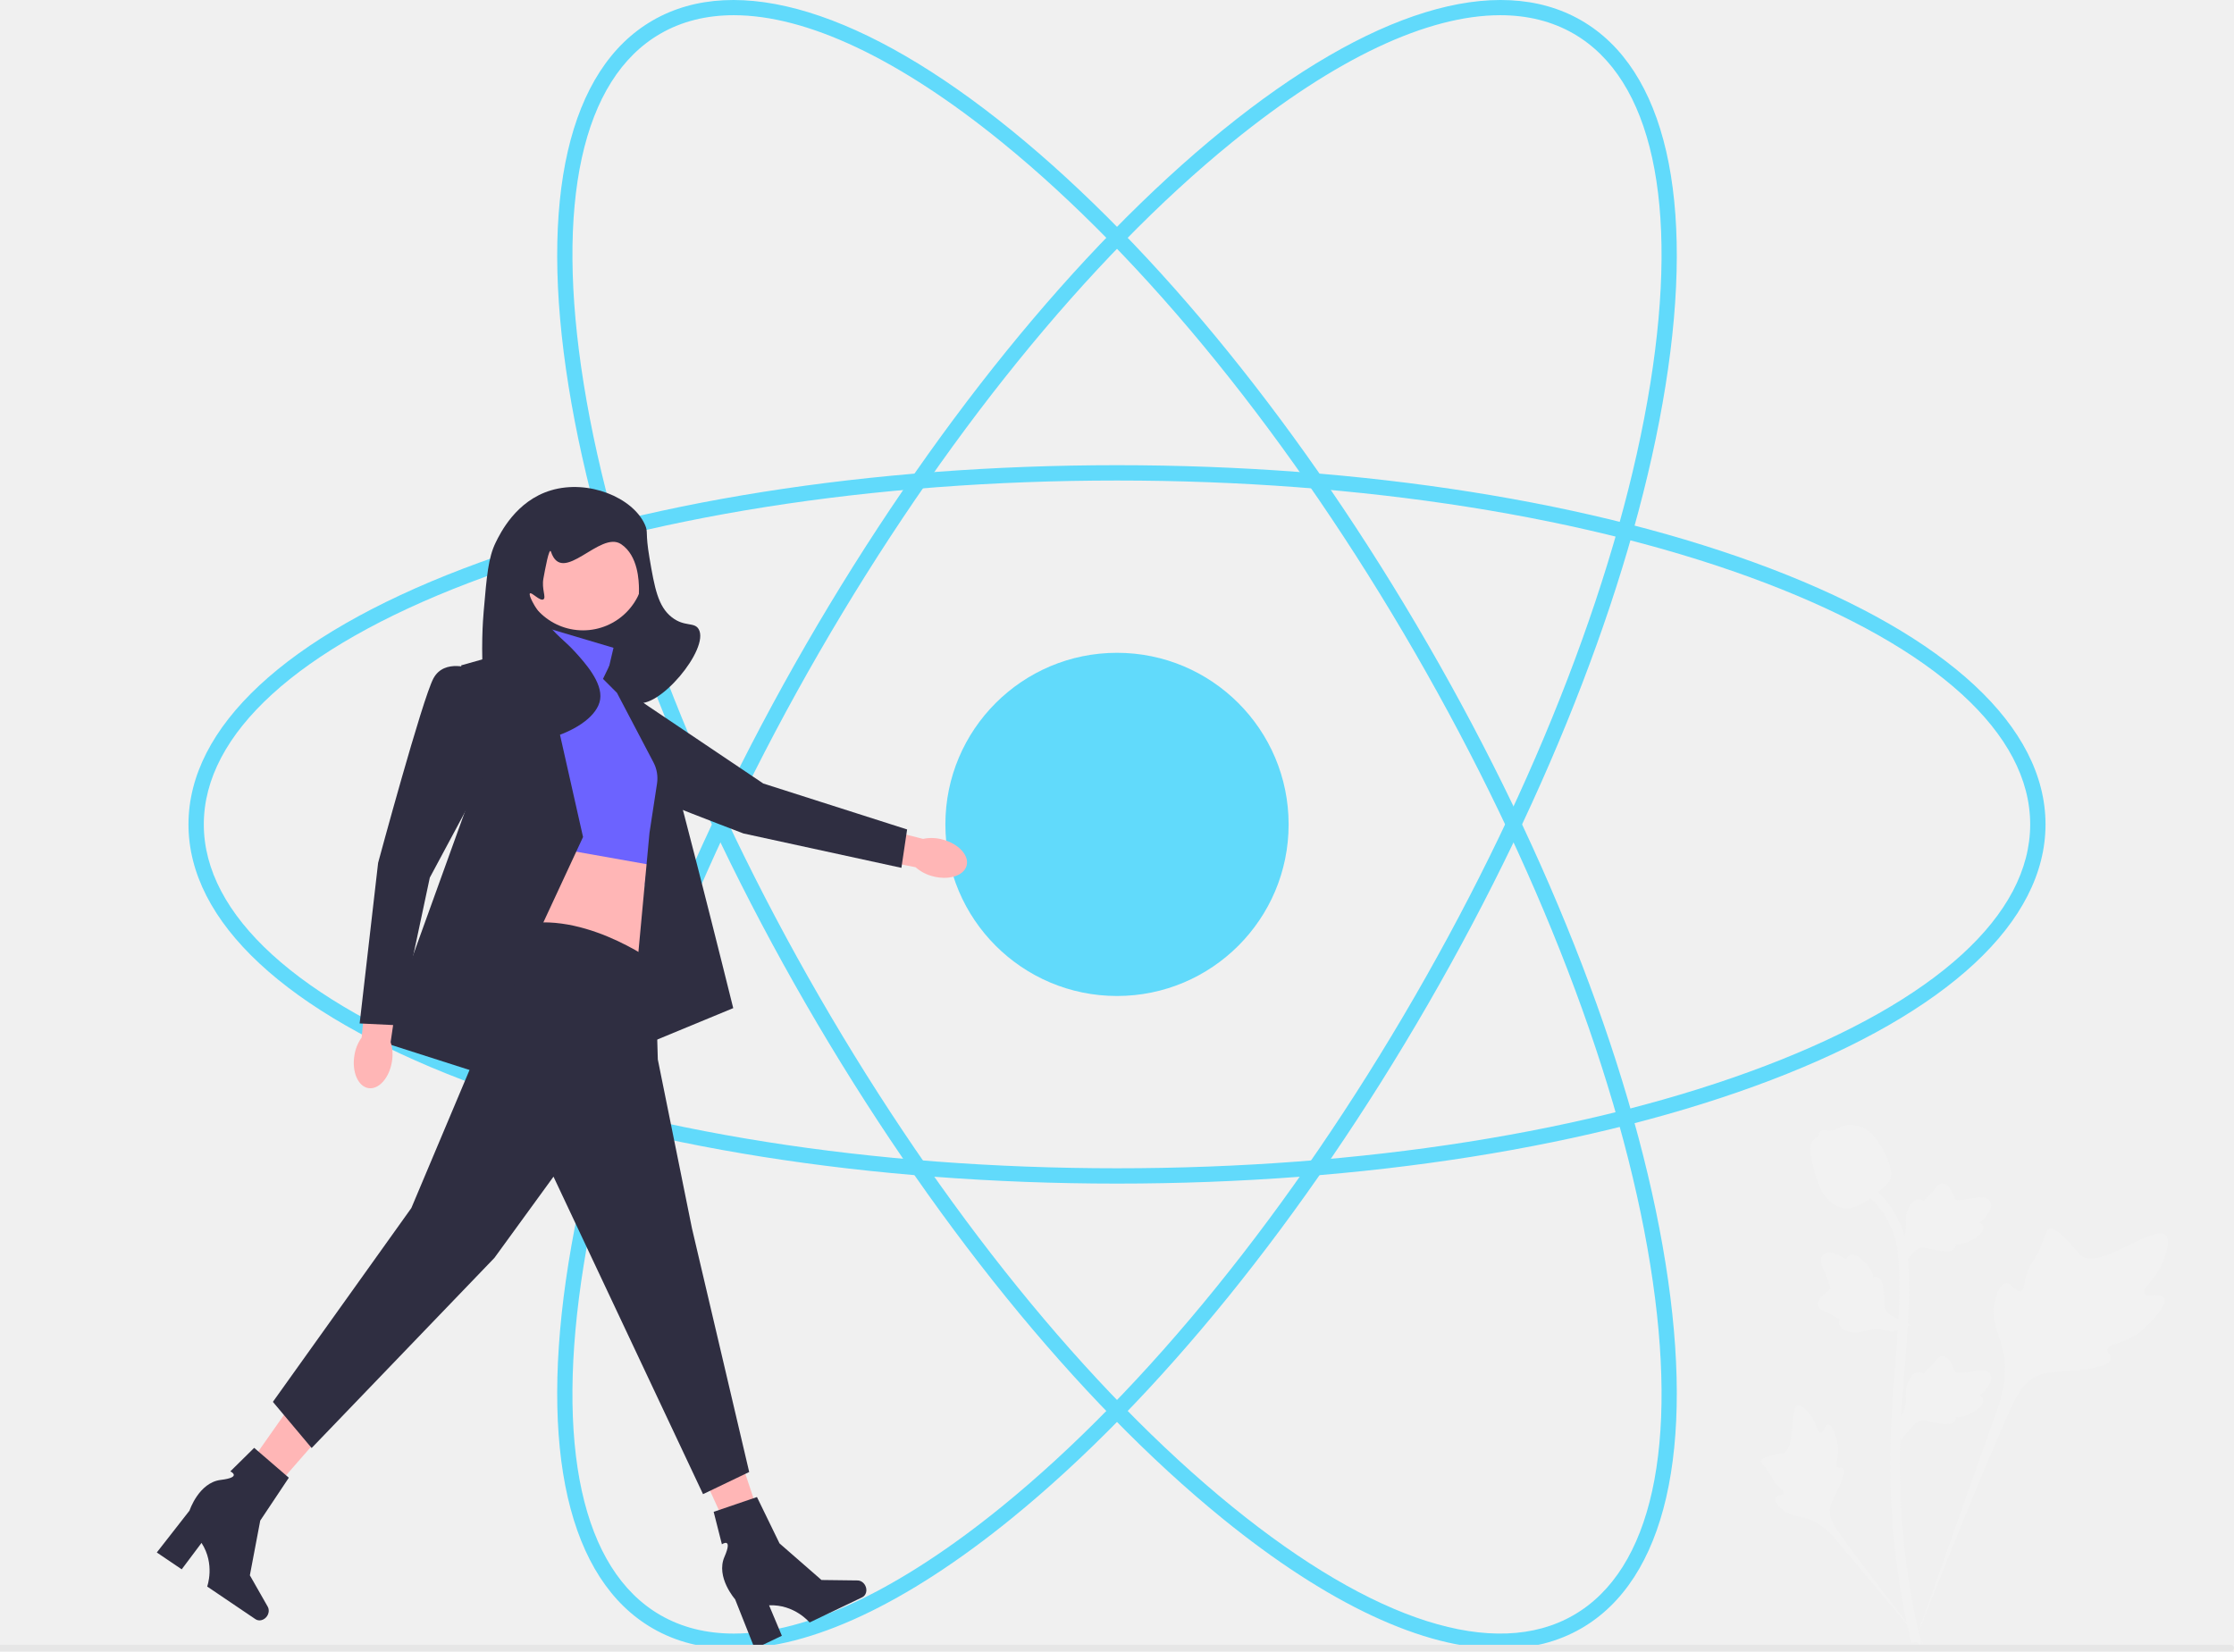
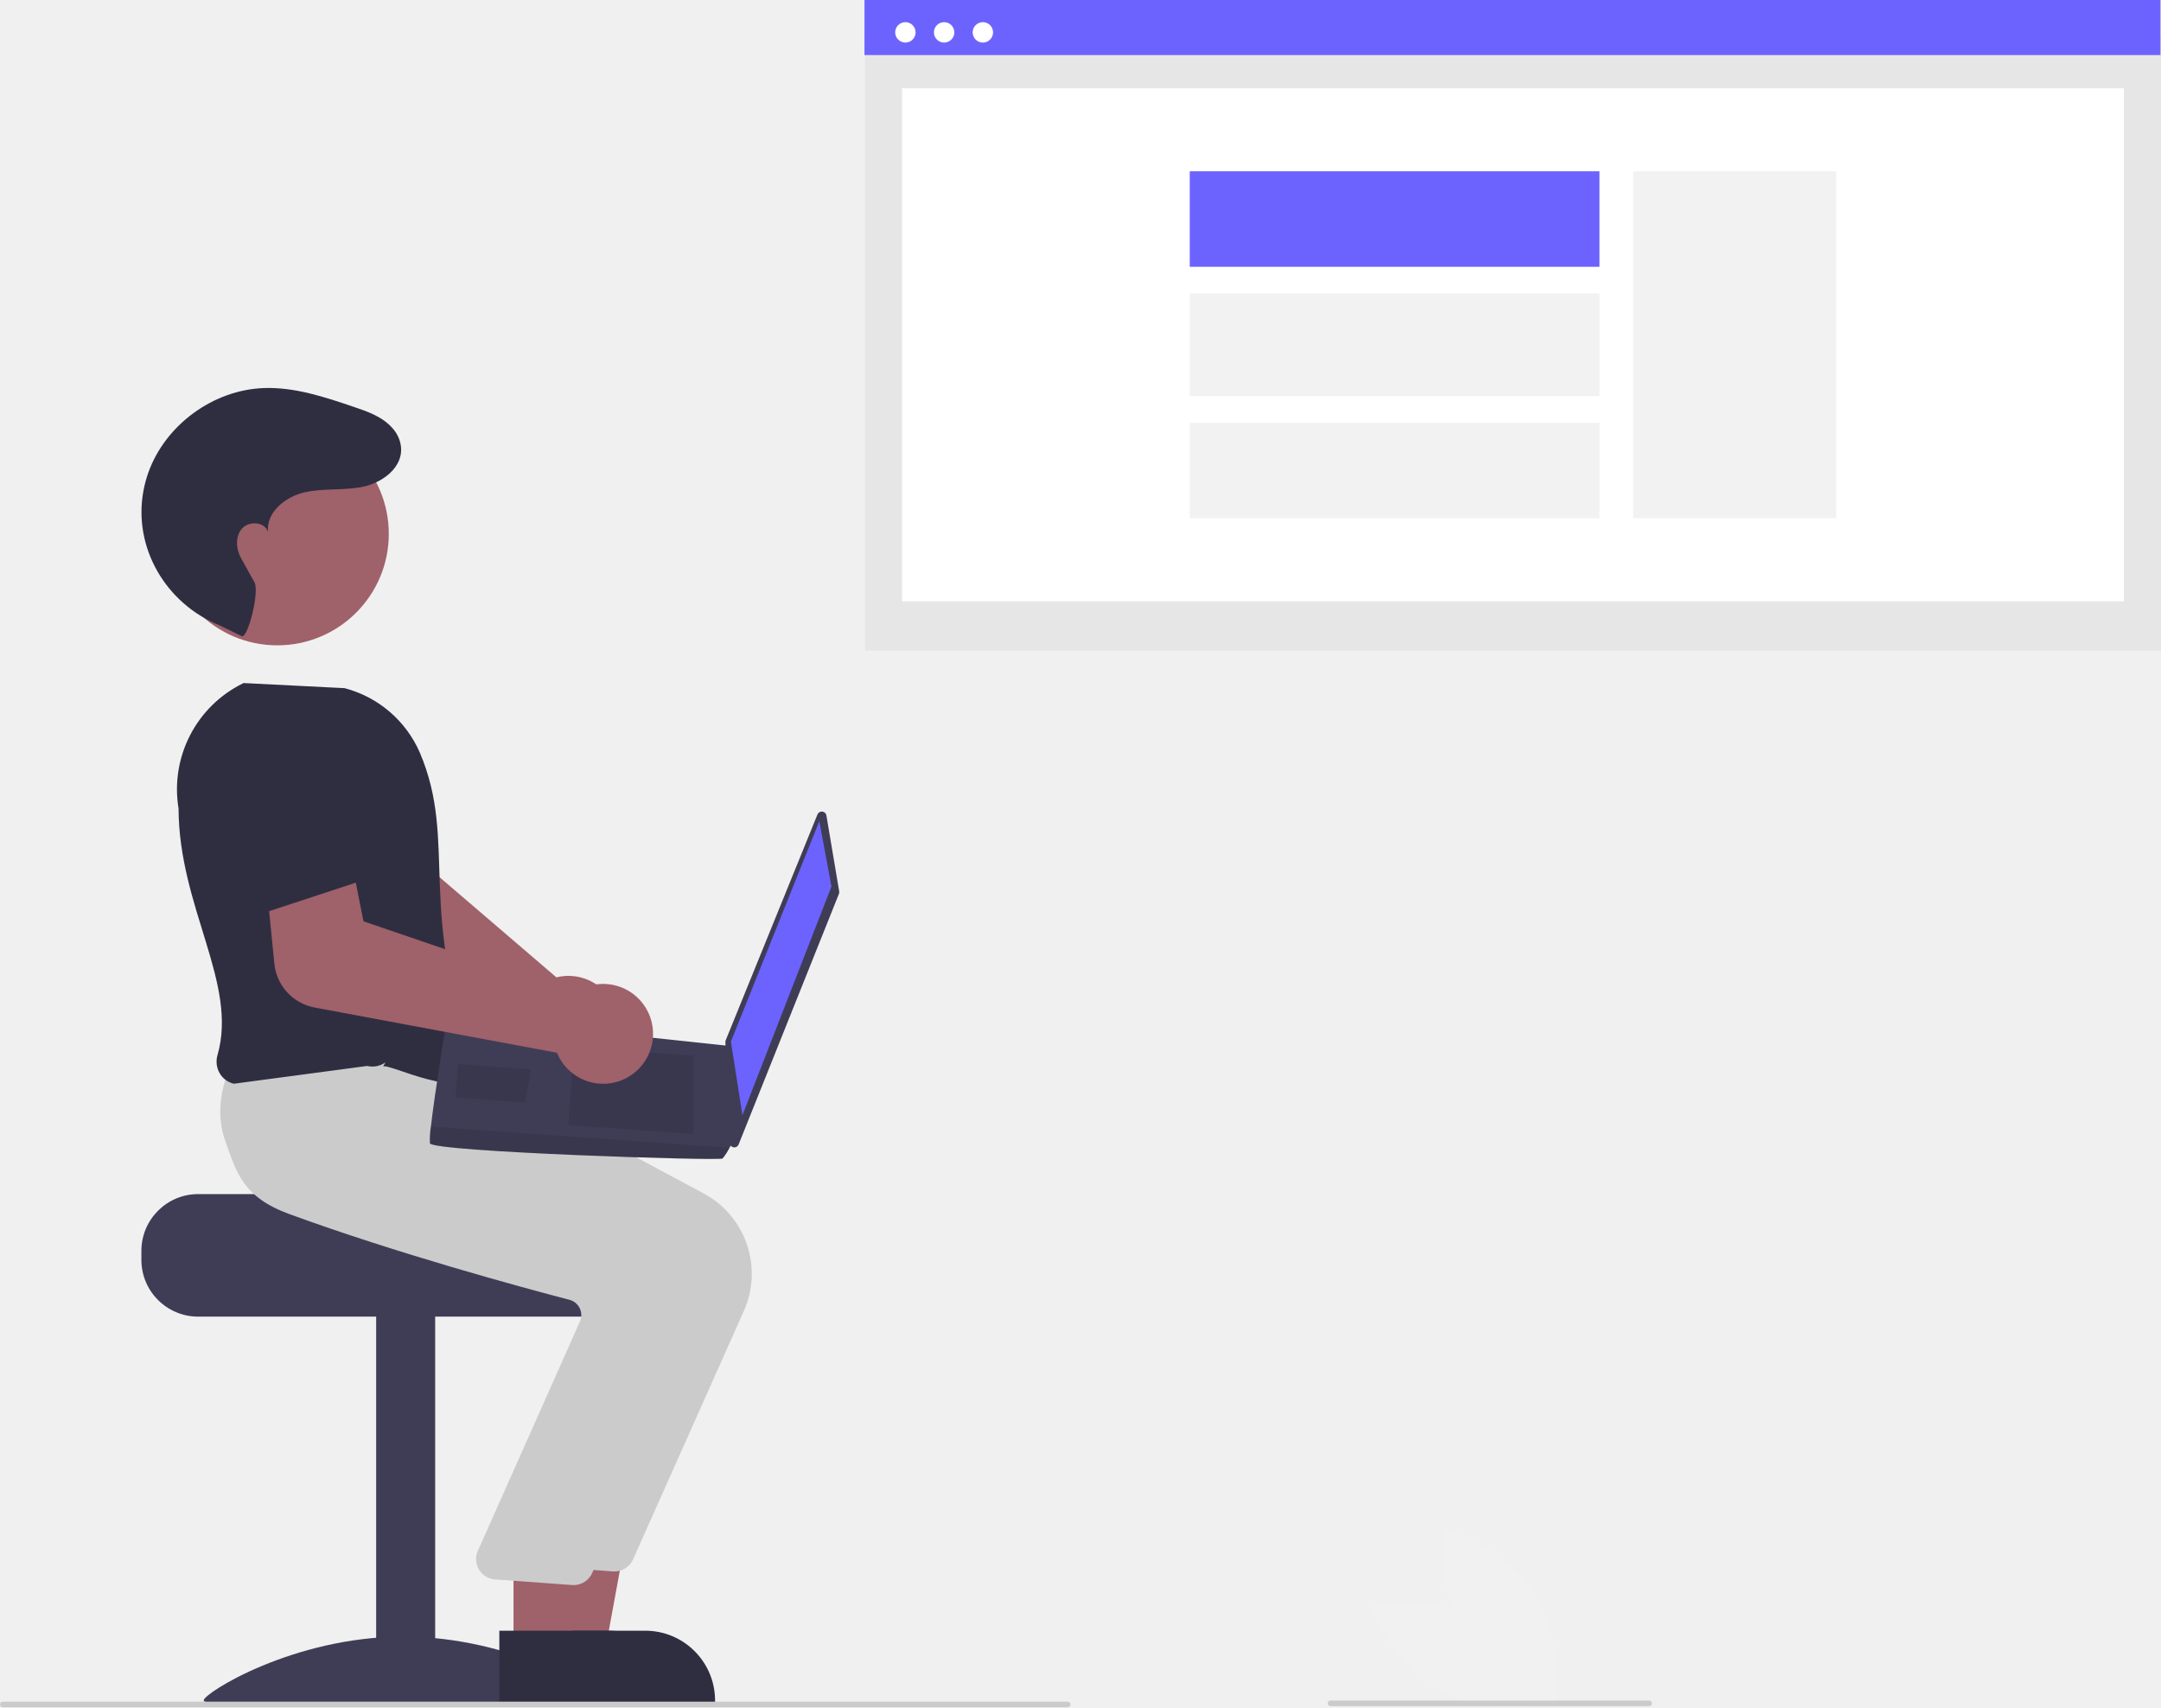
- <svg xmlns="http://www.w3.org/2000/svg" width="583.04" height="431.02" viewBox="0 0 583.04 431.02">
-   <g>
-     <path d="M291.52,308.951c-64.433,0-125.038-9.592-170.652-27.008-46.222-17.648-71.678-41.355-71.678-66.755s25.456-49.105,71.678-66.754c45.614-17.416,106.22-27.008,170.652-27.008s125.038,9.592,170.652,27.008c46.222,17.648,71.677,41.355,71.677,66.754s-25.456,49.106-71.677,66.755c-45.615,17.416-106.22,27.008-170.652,27.008Zm0-183.524c-63.957,0-124.056,9.498-169.226,26.745-44.563,17.015-69.104,39.395-69.104,63.017s24.541,46.003,69.104,63.018c45.17,17.247,105.269,26.745,169.226,26.745s124.056-9.498,169.225-26.745c44.563-17.015,69.104-39.395,69.104-63.018s-24.541-46.002-69.104-63.017c-45.17-17.247-105.269-26.745-169.225-26.745Z" fill="#61dafb" />
-     <path d="M391.642,430.378c-20.024,0-44.985-11.573-72.607-34.022-37.891-30.795-76.5-78.485-108.716-134.285-32.216-55.8-54.212-113.082-61.937-161.293-7.827-48.854-.024-82.752,21.972-95.452,21.996-12.699,55.255-2.507,93.649,28.697,37.891,30.795,76.5,78.485,108.716,134.285,32.216,55.8,54.212,113.082,61.937,161.294,7.827,48.854,.024,82.752-21.972,95.452-6.171,3.562-13.233,5.324-21.042,5.324ZM191.505,3.969c-7.139,0-13.562,1.594-19.149,4.82-20.458,11.812-27.569,44.255-20.022,91.355,7.649,47.742,29.473,104.538,61.451,159.926,31.979,55.388,70.253,102.686,107.774,133.181,37.017,30.086,68.67,40.151,89.127,28.338,20.458-11.812,27.569-44.255,20.022-91.354-7.649-47.742-29.473-104.538-61.451-159.927-31.979-55.388-70.253-102.686-107.775-133.181C234.576,15.259,210.504,3.969,191.505,3.969Z" fill="#61dafb" />
-     <path d="M191.397,430.378c-7.812,0-14.869-1.761-21.042-5.324-21.996-12.7-29.799-46.599-21.972-95.452,7.724-48.212,29.72-105.494,61.937-161.294,32.216-55.8,70.825-103.49,108.716-134.285C357.43,2.817,390.69-7.375,412.685,5.325c21.996,12.699,29.799,46.598,21.972,95.452-7.724,48.211-29.72,105.494-61.937,161.293-32.216,55.8-70.825,103.49-108.716,134.285-27.62,22.448-52.584,34.022-72.607,34.022ZM391.535,3.969c-19,0-43.069,11.288-69.978,33.158-37.521,30.495-75.796,77.793-107.774,133.181-31.978,55.389-53.802,112.185-61.451,159.927-7.546,47.1-.436,79.543,20.022,91.354,5.586,3.226,12.012,4.819,19.149,4.82,19,.002,43.069-11.288,69.977-33.158,37.521-30.495,75.796-77.793,107.775-133.181,31.978-55.389,53.802-112.185,61.451-159.926,7.546-47.1,.436-79.543-20.022-91.355-5.586-3.225-12.012-4.82-19.149-4.82Z" fill="#61dafb" />
-     <circle cx="291.52" cy="215.189" r="44.789" fill="#61dafb" />
-   </g>
-   <g>
-     <path d="M564.784,338.786c-.844-1.424-4.497,.101-5.168-1.191-.669-1.287,2.725-3.249,4.663-7.73,.35-.808,2.553-5.9,.922-7.472-3.092-2.978-17.24,9.313-22.191,5.29-1.087-.883-1.846-2.645-5.134-5.506-1.308-1.138-2.099-1.652-2.865-1.461-1.086,.271-1.172,1.725-2.337,4.584-1.747,4.287-2.78,4.028-3.798,7.449-.756,2.539-.583,4.016-1.472,4.303-1.258,.407-2.416-2.286-4.011-2.045-1.627,.246-2.611,3.382-2.922,5.73-.583,4.406,1.035,7.313,1.932,10.371,.975,3.322,1.553,8.375-.698,15.528l-22.277,62.766c4.918-12.879,19.158-48.185,25.142-61.305,1.727-3.787,3.635-7.629,7.551-9.145,3.77-1.46,8.949-.588,15.55-2.179,.771-.186,2.911-.73,3.18-1.988,.223-1.04-1.036-1.621-.842-2.595,.259-1.307,2.734-1.323,5.775-2.831,2.144-1.063,3.48-2.328,4.629-3.415,.346-.328,5.495-5.262,4.371-7.157Z" fill="#f2f2f2" />
-     <path d="M477.139,371.829c-.942,.004-1.248,2.236-2.076,2.193-.825-.043-.808-2.275-2.448-4.519-.296-.405-2.159-2.955-3.401-2.608-2.354,.658-.404,11.148-3.806,12.418-.747,.279-1.831,.143-4.184,.931-.936,.314-1.417,.554-1.544,.985-.18,.611,.508,1.073,1.575,2.47,1.6,2.094,1.175,2.527,2.56,4.013,1.028,1.104,1.803,1.445,1.687,1.964-.163,.735-1.819,.526-2.161,1.379-.349,.87,.907,2.257,1.969,3.087,1.994,1.557,3.888,1.602,5.647,2.044,1.912,.48,4.559,1.654,7.42,4.823l24.378,29.044c-4.902-6.13-18.122-23.306-22.835-30.028-1.36-1.941-2.696-3.985-2.31-6.345,.371-2.272,2.293-4.562,3.417-8.261,.131-.432,.481-1.639-.058-2.134-.446-.409-1.095,.041-1.517-.335-.567-.504,.14-1.724,.277-3.651,.097-1.359-.138-2.38-.341-3.258-.061-.265-.997-4.215-2.251-4.21Z" fill="#f2f2f2" />
-     <path d="M495.939,376.049l-.568-5.068,.259-.384c1.2-1.777,1.812-3.512,1.819-5.159,.001-.262-.011-.524-.023-.79-.049-1.057-.11-2.371,.575-3.903,.384-.854,1.463-2.831,3.086-2.587,.437,.061,.767,.262,1.018,.497,.037-.059,.075-.117,.115-.181,.505-.771,.905-1.101,1.291-1.419,.296-.245,.602-.497,1.082-1.094,.21-.262,.374-.492,.513-.685,.42-.585,.968-1.282,1.935-1.27,1.033,.049,1.574,.903,1.932,1.468,.64,1.008,.93,1.735,1.122,2.217,.07,.176,.149,.374,.19,.436,.333,.489,3.038,.032,4.057-.135,2.289-.382,4.27-.712,5.087,.732,.585,1.033,.15,2.398-1.33,4.168-.461,.551-.952,.969-1.388,1.297,.361,.215,.684,.546,.815,1.065h0c.308,1.228-.748,2.459-3.137,3.663-.593,.301-1.392,.702-2.512,.896-.527,.091-1.002,.113-1.408,.125-.009,.235-.064,.489-.207,.751-.42,.771-1.293,1.138-2.61,1.05-1.449-.076-2.642-.352-3.694-.595-.919-.21-1.711-.389-2.332-.347-1.153,.093-2.041,1.016-3.083,2.212l-2.603,3.042Z" fill="#f2f2f2" />
-     <path d="M498.572,345.873l-4.758,1.835-.437-.153c-2.023-.71-3.857-.862-5.452-.451-.254,.065-.504,.143-.759,.223-1.01,.316-2.266,.708-3.922,.434-.924-.155-3.11-.697-3.285-2.329-.052-.438,.059-.809,.222-1.111-.066-.021-.133-.042-.204-.065-.874-.293-1.295-.597-1.7-.889-.312-.224-.633-.456-1.332-.769-.307-.137-.571-.237-.793-.322-.672-.258-1.486-.611-1.719-1.549-.215-1.011,.474-1.751,.93-2.241,.813-.875,1.442-1.34,1.86-1.648,.153-.112,.324-.239,.373-.294,.389-.446-.74-2.947-1.159-3.891-.95-2.118-1.772-3.95-.582-5.106,.851-.828,2.282-.754,4.369,.229,.65,.307,1.179,.675,1.607,1.013,.117-.404,.354-.8,.823-1.058h0c1.11-.61,2.569,.099,4.339,2.105,.442,.498,1.033,1.169,1.504,2.203,.221,.487,.363,.941,.478,1.331,.229-.051,.49-.063,.779,.009,.852,.21,1.429,.962,1.678,2.258,.294,1.421,.329,2.645,.362,3.724,.03,.942,.058,1.753,.255,2.344,.382,1.091,1.5,1.717,2.922,2.421l3.603,1.746Z" fill="#f2f2f2" />
-     <path d="M495.939,330.942l-.568-5.068,.259-.384c1.2-1.777,1.812-3.512,1.819-5.159,.001-.262-.011-.524-.023-.79-.049-1.057-.11-2.371,.575-3.903,.384-.854,1.463-2.831,3.086-2.587,.437,.061,.767,.262,1.018,.497,.037-.059,.075-.117,.115-.181,.505-.771,.905-1.101,1.291-1.419,.296-.245,.602-.497,1.082-1.094,.21-.262,.374-.492,.513-.685,.42-.585,.968-1.282,1.935-1.27,1.033,.049,1.574,.903,1.932,1.468,.64,1.008,.93,1.735,1.122,2.217,.07,.176,.149,.374,.19,.436,.333,.489,3.038,.032,4.057-.135,2.289-.382,4.27-.712,5.087,.732,.585,1.033,.15,2.398-1.33,4.168-.461,.551-.952,.969-1.388,1.297,.361,.215,.684,.546,.815,1.065h0c.308,1.228-.748,2.459-3.137,3.663-.593,.301-1.392,.702-2.512,.896-.527,.091-1.002,.113-1.408,.125-.009,.235-.064,.489-.207,.751-.42,.771-1.293,1.138-2.61,1.05-1.449-.076-2.642-.352-3.694-.595-.919-.21-1.711-.389-2.332-.347-1.153,.093-2.041,1.016-3.083,2.212l-2.603,3.042Z" fill="#f2f2f2" />
-     <path d="M501.124,429.32l-1.062-.666-.257-1.226,.257,1.226-1.238,.142c-.02-.115-.087-.379-.188-.793-.554-2.266-2.244-9.162-3.654-20.023-.984-7.581-1.541-15.376-1.656-23.17-.115-7.807,.255-13.717,.551-18.467,.224-3.583,.496-6.994,.762-10.317,.71-8.878,1.379-17.265,.881-26.55-.11-2.073-.341-6.387-2.862-10.978-1.462-2.663-3.476-5.027-5.987-7.023l1.561-1.963c2.771,2.207,5,4.826,6.623,7.782,2.795,5.09,3.047,9.791,3.168,12.05,.507,9.449-.17,17.916-.887,26.88-.264,3.311-.536,6.708-.759,10.276-.294,4.706-.66,10.565-.546,18.271,.113,7.701,.663,15.4,1.634,22.886,1.392,10.724,3.058,17.517,3.605,19.749,.291,1.192,.352,1.441,.054,1.914Z" fill="#f2f2f2" />
-     <path d="M482.075,315.456c-.103,0-.207-.002-.312-.01-2.134-.115-4.11-1.392-5.875-3.796-.827-1.131-1.251-2.42-2.095-4.992-.131-.396-.767-2.408-1.154-5.176-.253-1.808-.221-2.565,.137-3.233,.398-.744,1.041-1.263,1.766-1.613-.032-.24-.006-.487,.098-.739,.427-1.045,1.563-.908,2.177-.842,.311,.039,.699,.091,1.117,.069,.658-.032,1.012-.228,1.548-.521,.513-.281,1.15-.631,2.096-.825,1.865-.389,3.427,.139,3.942,.313,2.71,.903,4.046,3.01,5.593,5.45,.308,.489,1.367,2.271,2.065,4.713,.504,1.762,.433,2.545,.281,3.128-.308,1.197-1.036,1.882-2.885,3.394-1.931,1.583-2.9,2.376-3.732,2.858-1.937,1.118-3.153,1.821-4.768,1.821Z" fill="#f2f2f2" />
-   </g>
-   <g>
-     <g>
-       <path id="b-290" d="M243.47,228.74c4.166,1.099,8.11-.159,8.809-2.811,.699-2.651-2.111-5.691-6.279-6.79-1.659-.462-3.404-.52-5.09-.169l-17.71-4.434-1.904,8.355,17.661,3.484c1.294,1.137,2.841,1.948,4.512,2.364Z" fill="#ffb6b6" />
-       <path d="M146.133,188.062s-3.597,6.903,1.389,10.308,46.502,19.186,46.502,19.186l41.23,8.973,1.488-10.02-37.538-11.993-31.304-21.053-21.767,4.599Z" fill="#2f2e41" />
-     </g>
-     <g>
-       <polygon points="195.229 410.87 202.222 407.724 191.212 374.816 180.892 379.457 195.229 410.87" fill="#ffb6b6" />
-       <path d="M225.854,413.944h0c.559,1.168,.183,2.512-.839,3.001l-13.725,6.567s-3.948-4.783-10.573-4.484l3.336,7.947-7.08,3.388-5.117-12.897s-5.091-5.774-2.791-11.071c2.299-5.297-.659-3.297-.659-3.297l-2.151-8.469,11.301-3.861,5.884,12.094,10.954,9.558,9.416,.118c.838,.01,1.642,.563,2.045,1.407l0-0Z" fill="#2f2e41" />
-     </g>
-     <g>
-       <polygon points="56.861 393.879 63.109 398.323 85.938 372.188 76.717 365.63 56.861 393.879" fill="#ffb6b6" />
-       <path d="M69.689,421.858h0c-.725,1.073-2.075,1.428-3.014,.793l-12.604-8.522s2.131-5.825-1.476-11.39l-5.171,6.896-6.502-4.396,8.541-10.935s2.409-7.311,8.142-8.005c5.733-.694,2.512-2.235,2.512-2.235l6.22-6.137,9.044,7.799-7.461,11.19-2.709,14.283,4.658,8.184c.415,.728,.344,1.701-.18,2.476l0,0Z" fill="#2f2e41" />
-     </g>
-     <rect x="134.654" y="143.321" width="32.834" height="45.092" fill="#2f2e41" />
-     <path d="M160.115,169.095l-17.828-5.3-3.373,9.155-.482,55.892s25.537-5.782,31.319,3.855l1.927-17.346s6.264-8.673,.964-19.755c-5.3-11.082-10.297-16.079-10.297-16.079l-4.158-2.231,1.927-8.191Z" fill="#6c63ff" />
-     <path d="M139.637,220.41l-2.409,24.573,31.801,6.746s-2.409-21.201,.482-26.019l-29.873-5.3Z" fill="#ffb6b6" />
-     <path d="M170.956,251.247s-20.237-14.937-37.583-9.155c0,0-20.478,12.769-9.878,34.933l-16.141,38.306-36.137,50.592,10.118,12.046,47.701-49.629,15.419-21.201,39.028,82.875,12.046-5.782-14.937-63.602-8.914-44.088-.723-25.296Z" fill="#2f2e41" />
-     <polygon points="123.736 279.675 99.645 271.966 122.773 207.882 120.364 173.672 140.768 167.917 152.164 218.482 123.736 279.675" fill="#2f2e41" />
-     <path d="M161.014,180.848l-3.642-3.642,1.624-3.357s10.514,10.905,12.442,13.796,19.925,75.502,19.925,75.502l-27.152,11.227,5.3-57.013,1.962-12.824c.29-1.896-.034-3.836-.926-5.534l-9.533-18.155Z" fill="#2f2e41" />
-     <circle cx="152.152" cy="148.56" r="15.977" fill="#ffb6b6" />
-     <path d="M162.089,142.029c-5.482-3.656-15.293,10.985-18.293,1.985-.468-1.403-1.568,4.805-1.971,6.977-.511,2.759,.782,4.962,0,5.456-.884,.558-3.05-1.932-3.507-1.559-.447,.365,.99,3.259,3.507,6.625,3.341,4.467,5.435,5.555,8.183,8.573,2.559,2.81,7.294,8.01,6.625,12.47-1.258,8.388-21.741,14.871-28.058,8.573-1.512-1.508-1.808-4.923-2.338-11.691-.789-10.072-.193-17.63,0-19.874,.804-9.343,1.206-14.015,3.118-17.926,1.22-2.497,5.33-10.907,14.418-13.639,9.763-2.935,21.382,1.85,24.55,8.963,.915,2.055,.026,1.836,1.169,8.573,1.353,7.973,2.229,12.758,5.845,15.588,3.322,2.6,5.886,1.147,7.014,3.118,2.927,5.112-10.656,21.289-16.367,19.095-3.441-1.322-3.745-9.206-3.507-12.86,.512-7.868,4.41-9.537,4.287-16.757-.033-1.91-.149-8.671-4.676-11.691Z" fill="#2f2e41" />
-     <g>
-       <path id="c-291" d="M92.482,275.542c-.678,4.255,.967,8.053,3.675,8.485,2.708,.431,5.452-2.668,6.13-6.924,.294-1.696,.178-3.439-.339-5.081l2.647-18.063-8.503-1.061-1.706,17.92c-1.002,1.401-1.655,3.021-1.903,4.725Z" fill="#ffb6b6" />
-       <path d="M123.255,174.636s-7.227-2.891-10.118,2.409-14.455,48.183-14.455,48.183l-4.818,41.919,10.118,.482,8.191-38.546,17.828-33.246-6.746-21.201Z" fill="#2f2e41" />
-     </g>
-   </g>
-   <path d="M583.04,430.18h0c0,.464-.376,.84-.84,.84H0v-1.68H582.2c.464,0,.84,.376,.84,.84Z" fill="#e6e6e6" />
+ <svg xmlns="http://www.w3.org/2000/svg" data-name="Layer 1" width="773.114" height="610.804" viewBox="0 0 773.114 610.804">
+   <rect id="e81a7c33-c795-457d-8abc-c4a3c260cd56" data-name="Rectangle 62" x="309.473" y="12.711" width="463.641" height="220.006" fill="#e6e6e6" />
+   <rect id="be98c830-918a-42d1-b1b0-0085d5874e90" data-name="Rectangle 75" x="322.731" y="31.577" width="437.126" height="183.558" fill="#fff" />
+   <rect id="ea07d9fd-7a34-4098-acd7-056fd1871281" data-name="Rectangle 80" x="309.276" width="463.641" height="19.697" fill="#6c63ff" />
+   <circle id="b9ed5a45-8896-4ed9-86b4-15f853c9a185" data-name="Ellipse 90" cx="323.913" cy="11.582" r="3.651" fill="#fff" />
+   <circle id="a9233a38-f8ba-48e0-88f3-496fd4836d40" data-name="Ellipse 91" cx="337.77" cy="11.582" r="3.651" fill="#fff" />
+   <circle id="aa82180f-a6a9-4f5f-82fc-e73106f4ad92" data-name="Ellipse 92" cx="351.627" cy="11.582" r="3.651" fill="#fff" />
+   <rect x="584.272" y="61.279" width="72.676" height="124.155" fill="#f2f2f2" />
+   <rect x="425.64" y="61.277" width="146.59" height="34.175" fill="#6c63ff" />
+   <rect x="425.64" y="104.969" width="146.59" height="36.771" fill="#f2f2f2" />
+   <rect x="425.64" y="151.257" width="146.59" height="34.175" fill="#f2f2f2" />
+   <path d="M434.646,511.7a17.867,17.867,0,0,0-19.79-17.862,17.202,17.202,0,0,0-2.348.433l-60.464-51.827,3.613-19.475-29.802-9.658-8.985,31.211a18.103,18.103,0,0,0,7.68,20.204l74.381,47.045a17.068,17.068,0,0,0,.091,1.752,17.867,17.867,0,0,0,21.691,15.502,17.382,17.382,0,0,0,2.105-.608A17.92,17.92,0,0,0,434.646,511.7Z" transform="translate(-213.4429 -144.5982)" fill="#9f616a" />
+   <path d="M284.325,571.807h77.958c0,2.241,80.345,4.059,80.345,4.059a20.884,20.884,0,0,1,3.426,3.248,20.152,20.152,0,0,1,4.71,12.99v3.248A20.305,20.305,0,0,1,430.466,615.65H284.325a20.315,20.315,0,0,1-20.297-20.297v-3.248A20.326,20.326,0,0,1,284.325,571.807Z" transform="translate(-213.4429 -144.5982)" fill="#3f3d56" />
+   <rect x="134.573" y="470.245" width="21.109" height="136.399" fill="#3f3d56" />
+   <path d="M429.206,752.939c0,2.554-31.988.988-71.447.988s-71.447,1.566-71.447-.988,31.988-22.806,71.447-22.806S429.206,750.385,429.206,752.939Z" transform="translate(-213.4429 -144.5982)" fill="#3f3d56" />
+   <polygon points="196.707 589.916 216.613 589.914 226.084 538.282 196.703 538.284 196.707 589.916" fill="#9f616a" />
+   <path d="M405.072,753.811l64.189-.002v-.812a24.984,24.984,0,0,0-24.983-24.984h-.003l-39.205.002Z" transform="translate(-213.4429 -144.5982)" fill="#2f2e41" />
+   <path d="M439.924,702.496l39.687-88.996a32.616,32.616,0,0,0-14.32-41.868l-86.083-46.161-39.282-3.341-36.234-3.294-.261.442c-.334.565-8.125,14.021-2.859,28.776,3.995,11.192,14.385,19.934,30.883,25.984,38.507,14.119,82.991,26.187,100.328,30.719a5.604,5.604,0,0,1,3.591,2.857,5.681,5.681,0,0,1,.319,4.545L398.822,694.997a7.307,7.307,0,0,0,6.186,9.79l27.55,2.006q.351.033.699.033A7.302,7.302,0,0,0,439.924,702.496Z" transform="translate(-213.4429 -144.5982)" fill="#cbcbcb" />
+   <polygon points="183.716 589.916 203.622 589.914 213.094 538.282 183.713 538.284 183.716 589.916" fill="#9f616a" />
+   <path d="M392.082,753.811l64.189-.002v-.812a24.984,24.984,0,0,0-24.983-24.984h-.003l-39.205.002Z" transform="translate(-213.4429 -144.5982)" fill="#2f2e41" />
+   <path d="M425.31,707.367l39.687-88.996a32.616,32.616,0,0,0-14.32-41.868l-86.083-46.161-39.282-3.341-28.381-2.462.004-.389c-.334.565-8.125,14.021-2.859,28.776,3.995,11.192,6.266,19.934,22.764,25.984,38.507,14.119,82.991,26.187,100.328,30.719a5.604,5.604,0,0,1,3.591,2.857,5.681,5.681,0,0,1,.319,4.545L384.208,699.868a7.307,7.307,0,0,0,6.186,9.79l27.55,2.006q.351.033.699.033A7.302,7.302,0,0,0,425.31,707.367Z" transform="translate(-213.4429 -144.5982)" fill="#cbcbcb" />
+   <path d="M350.517,526.163c1.903-1.346,29.228,12.99,34.1,1.624-22.733-56.833-7.068-81.374-20.993-113.965a40.581,40.581,0,0,0-26.901-23.025l-36.129-1.824-.187.09a42.227,42.227,0,0,0-23.089,44.798c.129,35.469,21.35,62.521,13.93,88.247a8.317,8.317,0,0,0,.786,6.468,7.931,7.931,0,0,0,5.059,3.749l47.705-6.364a8.061,8.061,0,0,0,6.522-1.262Z" transform="translate(-213.4429 -144.5982)" fill="#2f2e41" />
+   <circle cx="99.209" cy="190.998" r="39.882" fill="#9f616a" />
+   <path d="M299.948,372.203c2.119.927,6.458-15.958,4.515-19.335-2.891-5.022-2.72-4.986-4.639-8.309s-2.348-7.871.137-10.794,8.236-2.536,9.37,1.13c-.73-6.963,6.157-12.559,12.979-14.132s14.017-.596,20.877-1.996c7.961-1.624,16.243-8.297,13.067-17.051a12.33,12.33,0,0,0-2.405-3.952c-3.67-4.126-8.803-5.888-13.822-7.591-10.441-3.544-21.168-7.132-32.187-6.741-18.105.643-35.22,13.159-41.32,30.218a42.473,42.473,0,0,0-1.759,6.536c-3.782,20.337,8.028,40.397,27.209,48.141Z" transform="translate(-213.4429 -144.5982)" fill="#2f2e41" />
+   <path d="M509.097,436.337l4.573,27.156a1.672,1.672,0,0,1-.096.899l-35.88,89.653a1.672,1.672,0,0,1-3.222-.551l-1.52-36.027a1.672,1.672,0,0,1,.121-.7l32.827-80.782a1.672,1.672,0,0,1,3.197.352Z" transform="translate(-213.4429 -144.5982)" fill="#3f3d56" />
+   <polygon points="293.114 293.823 297.46 317.153 265.619 398.964 261.485 372.647 293.114 293.823" fill="#6c63ff" />
+   <path d="M367.247,553.628c.783,3.058,103.64,6.369,104.707,5.444a21.674,21.674,0,0,0,2.474-3.828c1.078-1.925,2.076-3.856,2.076-3.856l-1.69-32.529L373.492,508.031s-4.483,27.146-5.89,39.617A29.957,29.957,0,0,0,367.247,553.628Z" transform="translate(-213.4429 -144.5982)" fill="#3f3d56" />
+   <polygon points="248.114 377.702 248.123 405.727 203.309 402.541 205.292 374.657 248.114 377.702" opacity="0.1" style="isolation:isolate" />
+   <polygon points="189.717 382.557 189.988 382.523 187.872 394.437 162.975 392.667 163.825 380.716 189.717 382.557" opacity="0.1" style="isolation:isolate" />
+   <path d="M367.247,553.628c.783,3.058,103.64,6.369,104.707,5.444a21.674,21.674,0,0,0,2.474-3.828l-106.826-7.596A29.957,29.957,0,0,0,367.247,553.628Z" transform="translate(-213.4429 -144.5982)" opacity="0.1" style="isolation:isolate" />
+   <path d="M325.946,505.051l86.764,16.192a17.078,17.078,0,0,0,.734,1.593,17.906,17.906,0,0,0,11.491,8.973,17.72,17.72,0,0,0,14.399-2.609,17.864,17.864,0,0,0-18.475-30.512,17.168,17.168,0,0,0-2.02,1.272l-75.361-25.744-3.857-19.429L308.361,456.856l3.239,32.57A17.767,17.767,0,0,0,325.946,505.051Z" transform="translate(-213.4429 -144.5982)" fill="#9f616a" />
+   <path d="M307.302,471.383l45.422-14.929-10.596-30.423a18.135,18.135,0,0,0-20.107-11.924h0a18.135,18.135,0,0,0-15.153,18.089Z" transform="translate(-213.4429 -144.5982)" fill="#2f2e41" />
+   <path d="M595.443,755.402h-381a1,1,0,1,1,0-2h381a1,1,0,0,1,0,2Z" transform="translate(-213.4429 -144.5982)" fill="#cbcbcb" />
+   <path d="M743.65,723.895c18.274,9.457,26.398,30.049,26.398,30.049s-21.503,5.258-39.777-4.199-26.398-30.049-26.398-30.049S725.376,714.438,743.65,723.895Z" transform="translate(-213.4429 -144.5982)" fill="#f1f1f1" />
+   <path d="M737.806,730.708c10.905,17.449,32.086,23.881,32.086,23.881s3.501-21.858-7.403-39.306-32.086-23.881-32.086-23.881S726.901,713.259,737.806,730.708Z" transform="translate(-213.4429 -144.5982)" fill="#f1f1f1" />
+   <path d="M803.443,755.005h-114a1,1,0,0,1,0-2h114a1,1,0,0,1,0,2Z" transform="translate(-213.4429 -144.5982)" fill="#cbcbcb" />
</svg>
